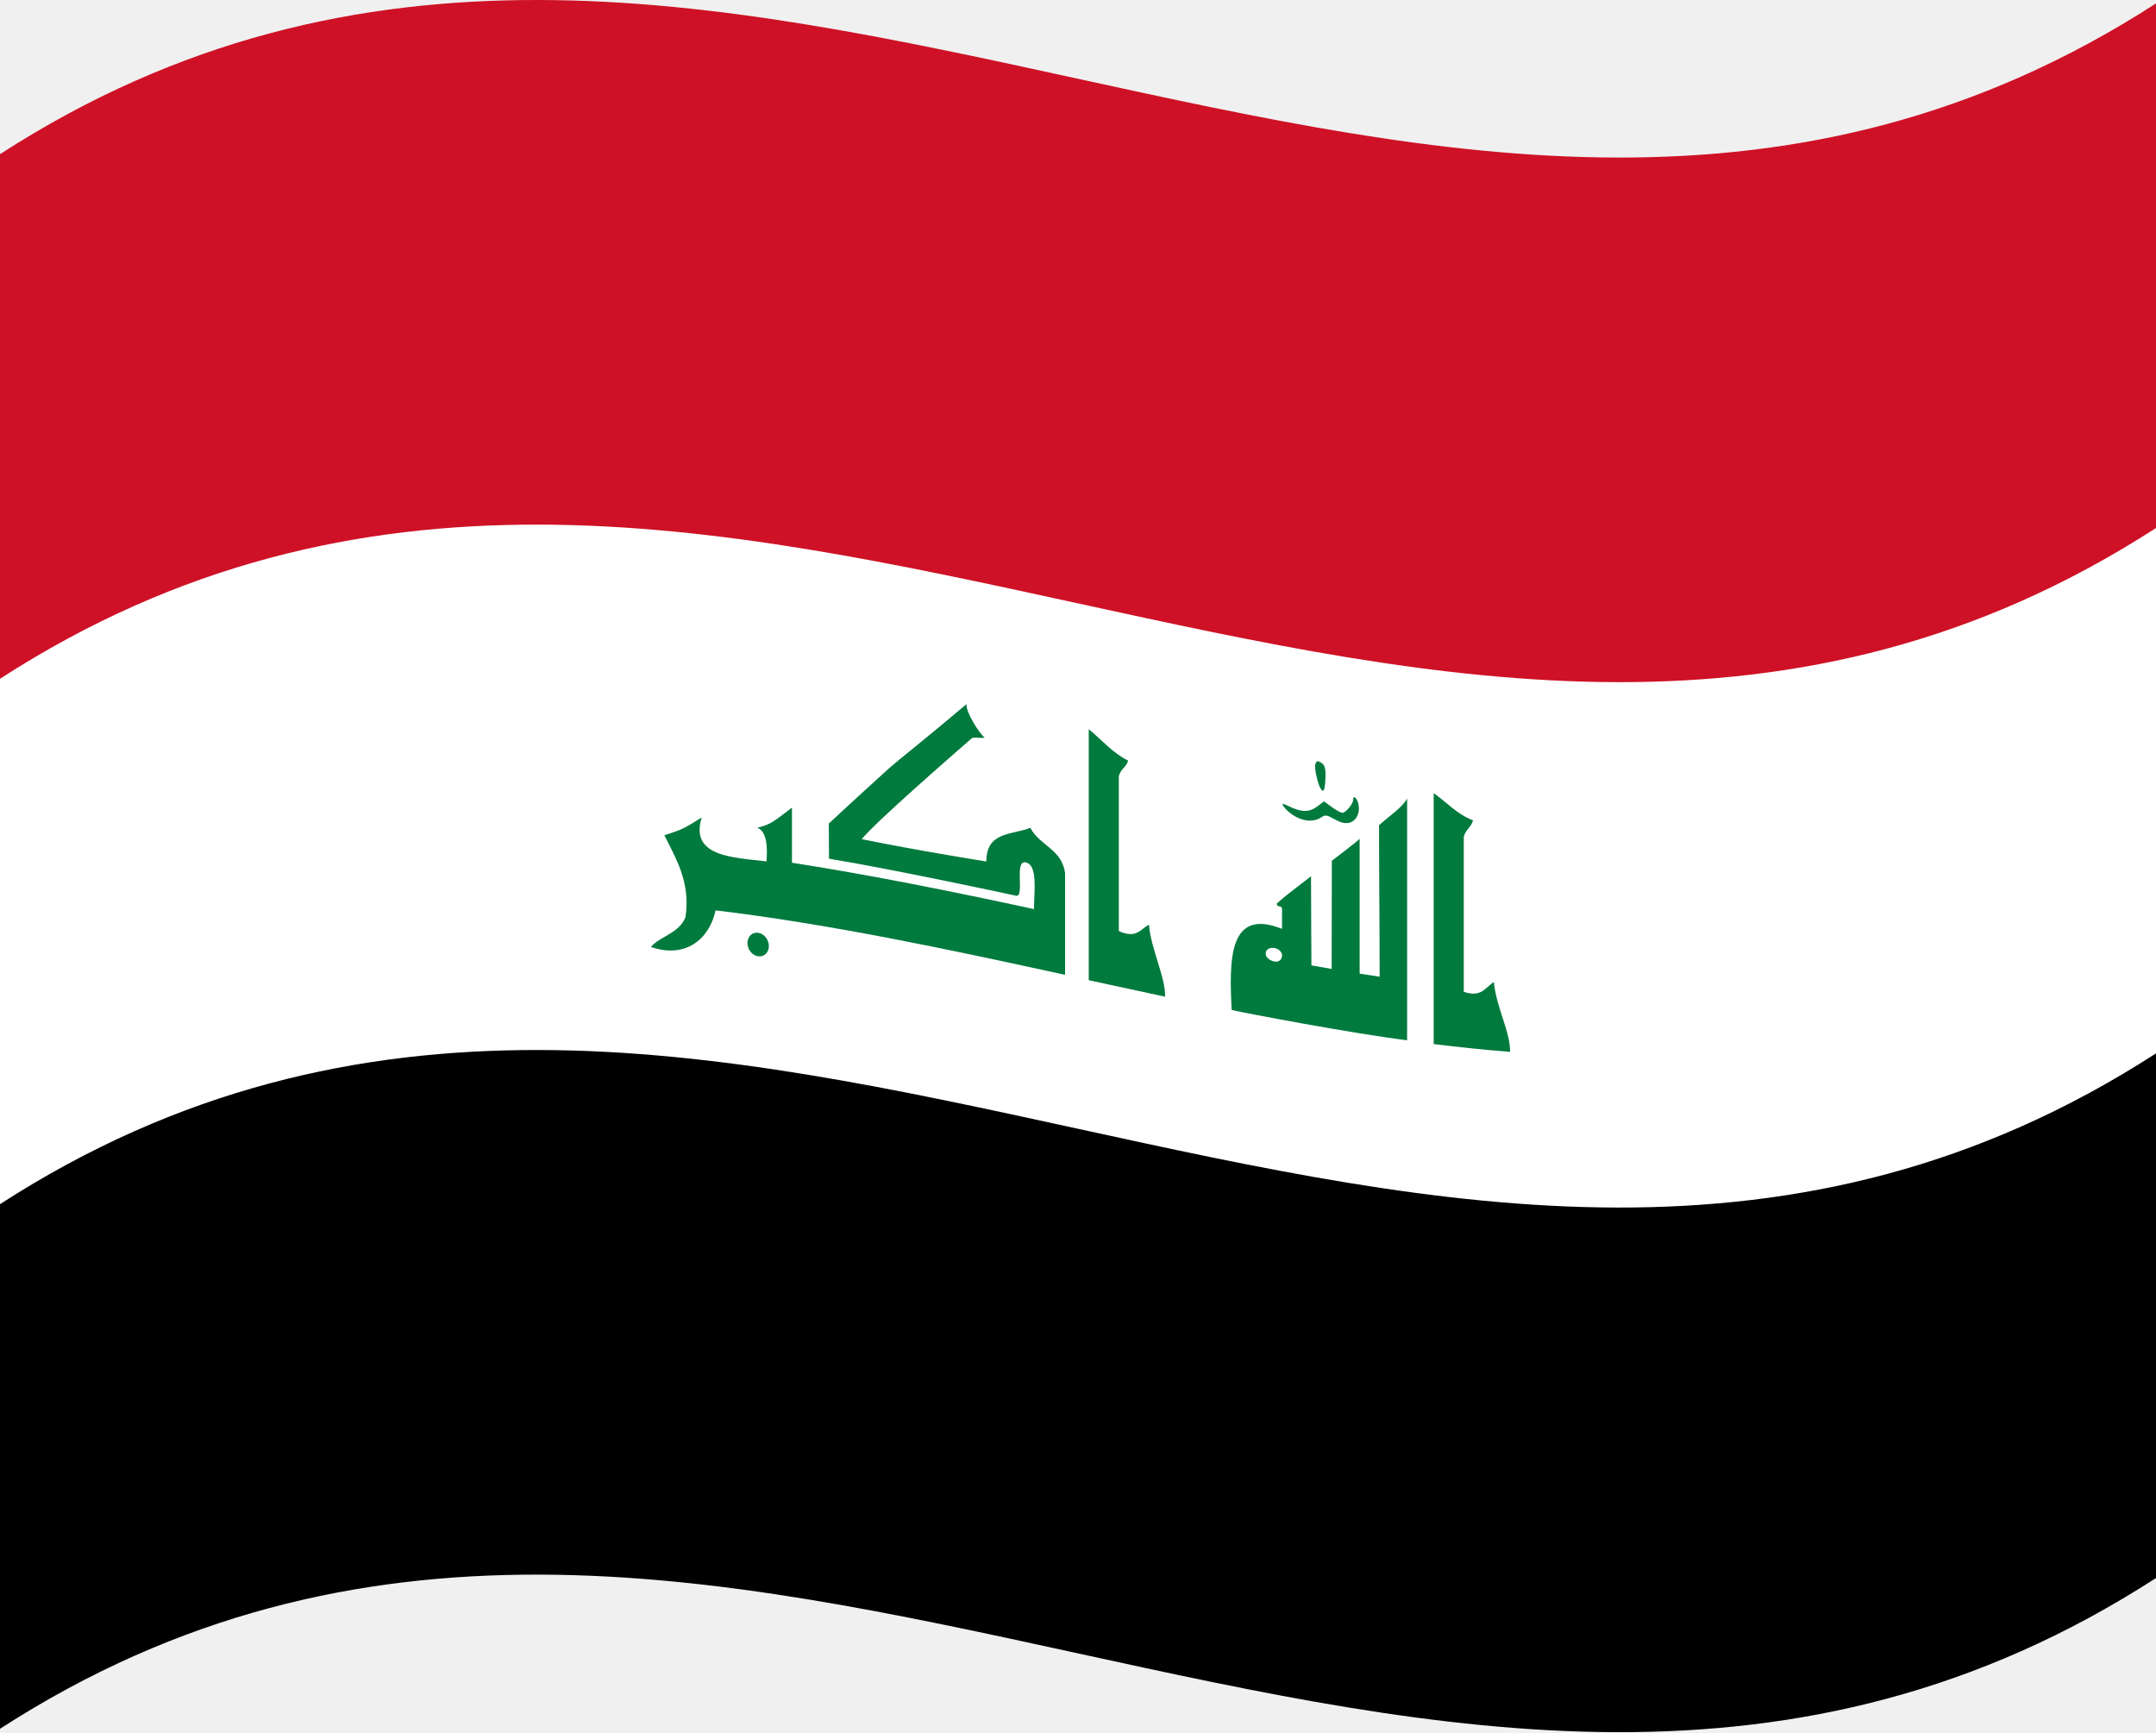
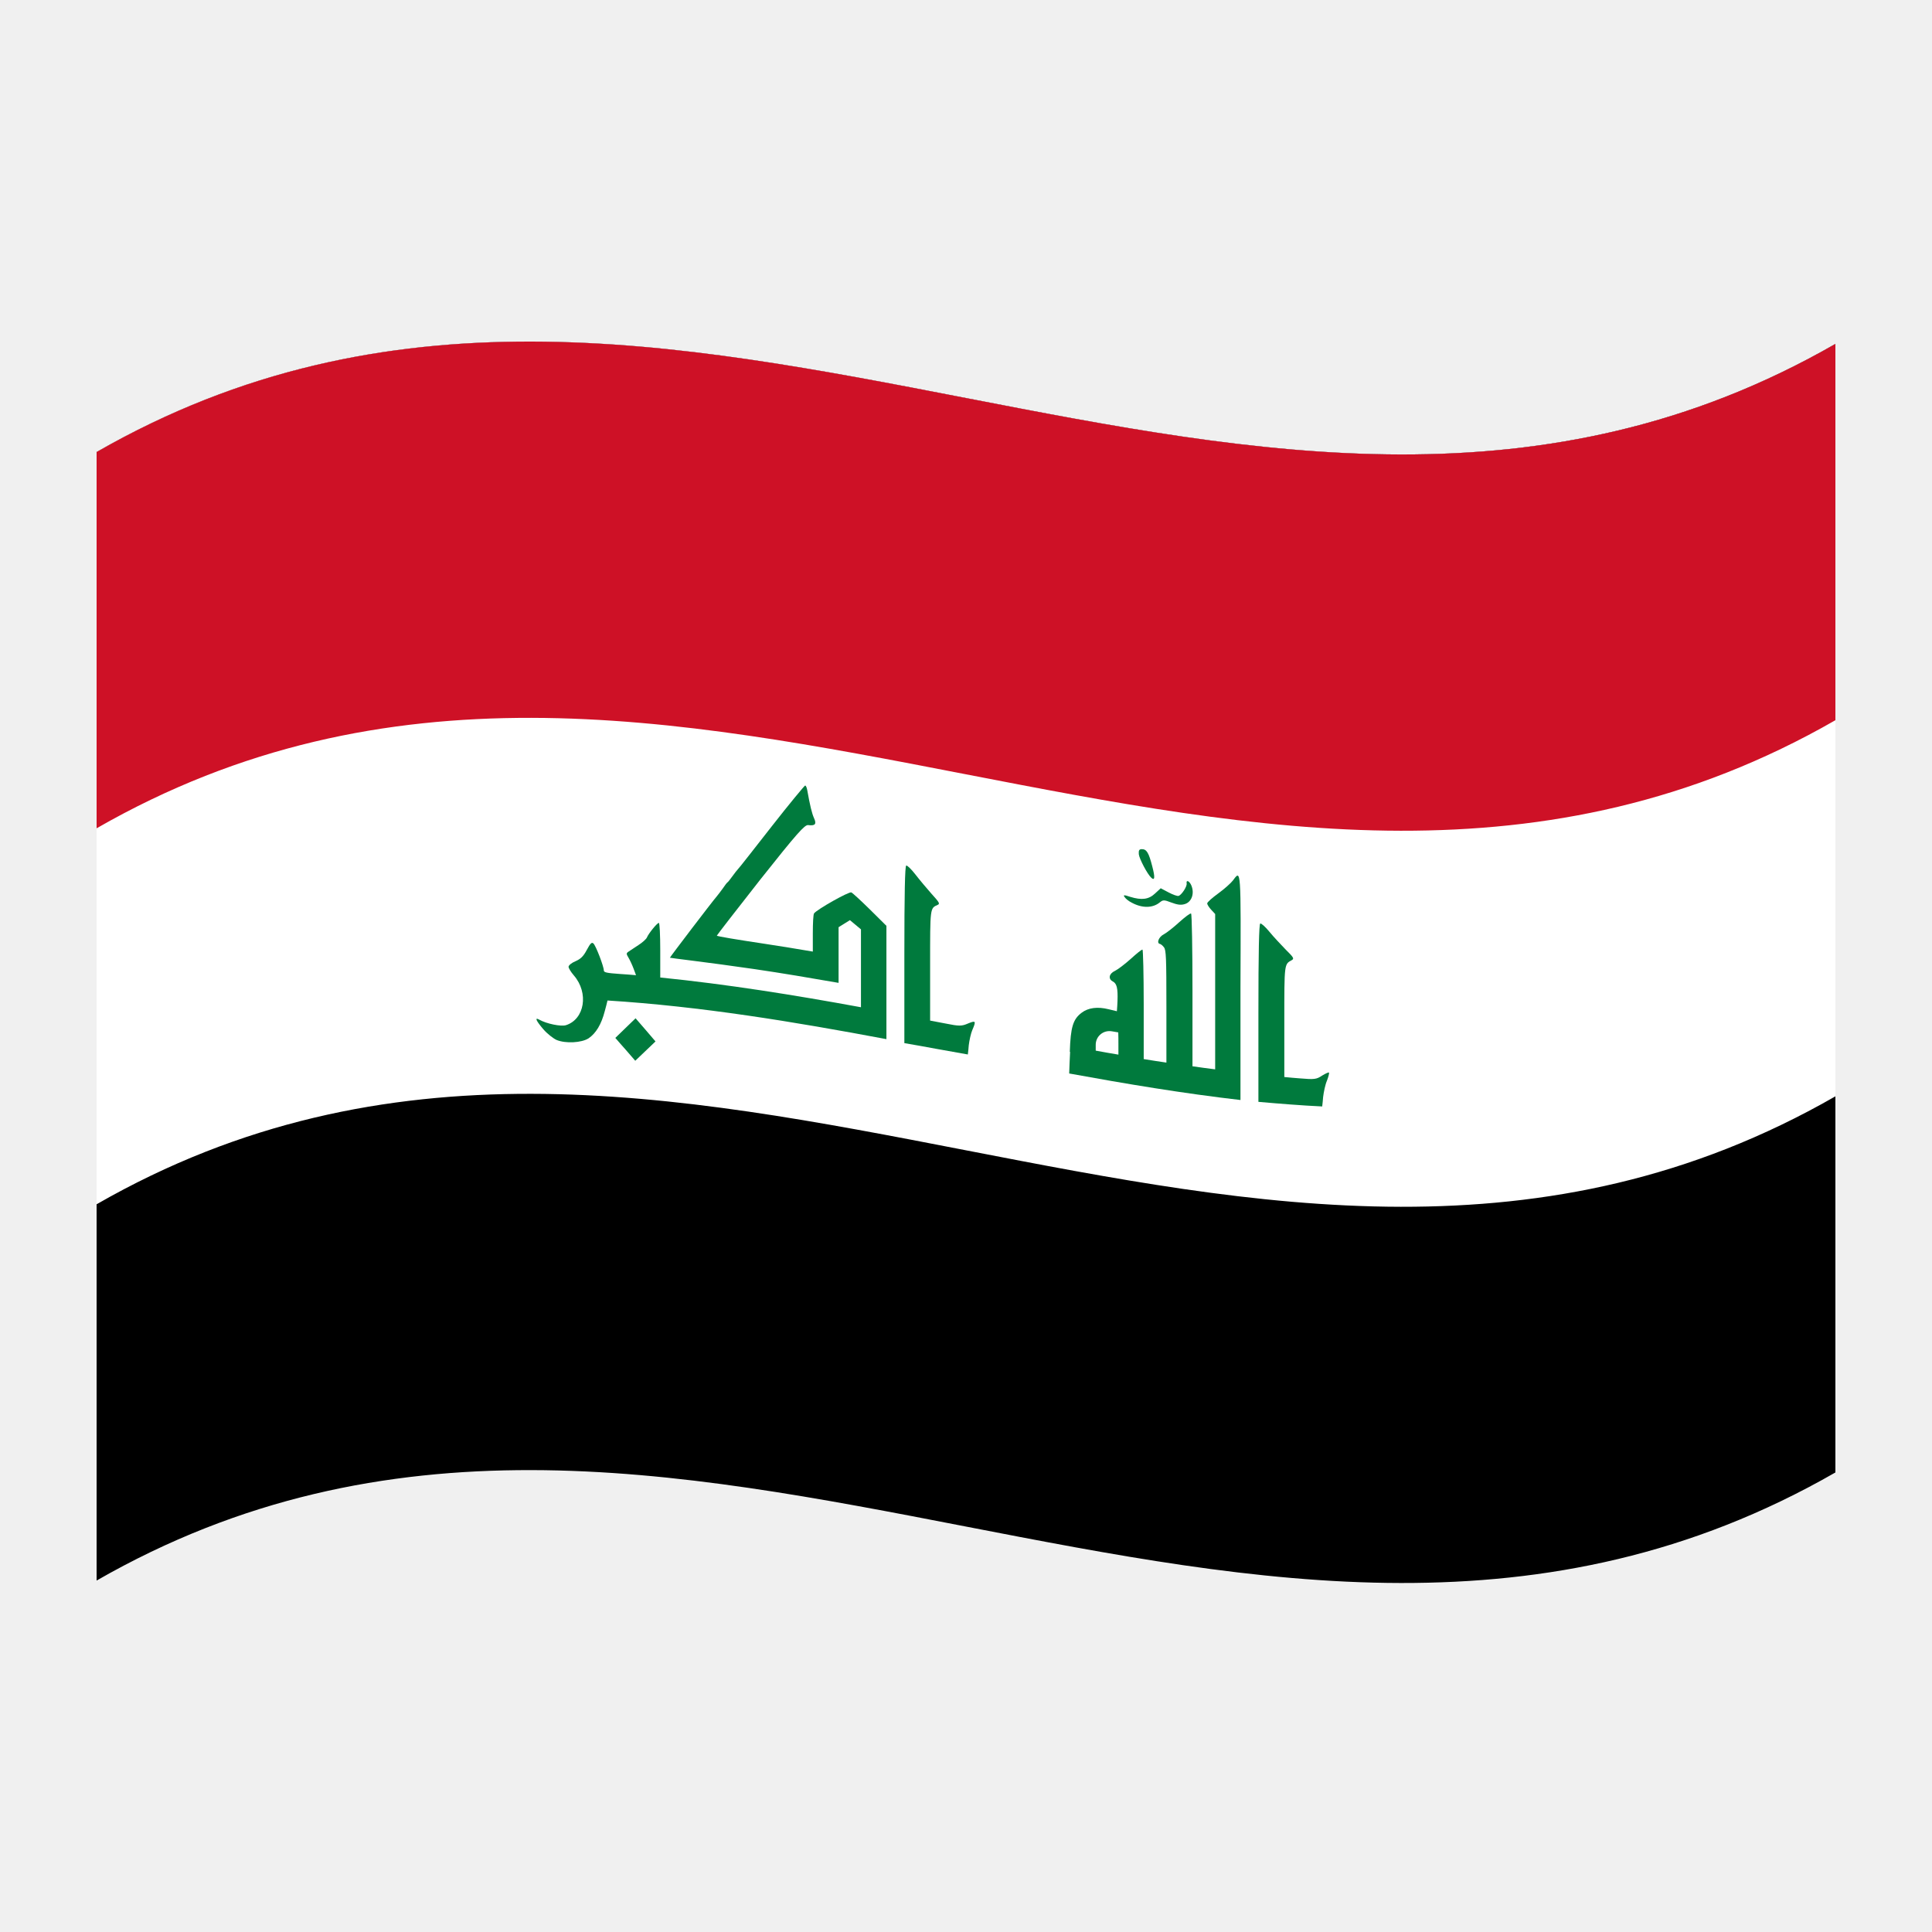
- <svg xmlns="http://www.w3.org/2000/svg" viewBox="0 0 1260 1012.04">
+ <svg xmlns="http://www.w3.org/2000/svg" version="1.1" id="Layer_1" x="0px" y="0px" viewBox="0 0 1260 1260" style="enable-background:new 0 0 1260 1260;" xml:space="preserve">
+   <style type="text/css">
+ 	.st0{fill:#FFFFFF;}
+ 	.st1{fill:#CE1126;}
+ 	.st2{fill:#007A3D;}
+ </style>
  <g>
-     <path d="M0,720.11C420,448.8,840,903.32,1260,632V291.92C840,563.23,420,108.72,0,380Z" style="fill: #fff" />
-     <path d="M1260,2C840,273.28,420-181.24,0,90.08V396.59c420-271.31,840,183.2,1260-88.1Z" style="fill: #ce1126" />
-     <path d="M0,703.56v306.52C420,738.76,840,1193.27,1260,922V615.46C840,886.76,420,432.25,0,703.56Z" />
-     <path d="M790.8,467.3c.14,2.08-4.1,7.35-6.14,7.6-.8.1-3.56-1.36-6.16-3.24l-4.72-3.44-4,3c-4.55,3.42-9.13,3.43-16.24,0-4-1.92-4.53-2-3.57-.32a20.24,20.24,0,0,0,4.28,4.33c6.21,4.7,13.11,5.54,18.07,2.24,2.21-1.47,3-1.36,7.37,1.07,3.59,2,5.78,2.59,8.15,2.3,4.86-.6,7.61-6.45,5.72-12.22C792.6,465.68,790.64,464.72,790.8,467.3Z" style="fill: #007a3d" />
-     <path d="M771.49,445.25c-1.6-.83-2.21-.56-2.8,1.27-.67,2.12,1.4,11.57,3.13,14.28,1.59,2.48,2.39,1.07,2.72-4.74C775,448.94,774.31,446.7,771.49,445.25Z" style="fill: #007a3d" />
-     <path d="M602.13,483.67c-10.31,4.24-25.71,1.88-25.69,19.68-22.42-3.64-48.94-8.17-72.84-13.06,8.07-10,52.27-48.4,64.37-59,2.17-.85,5.11.3,7.47-.36-3.48-2.72-11.17-15.27-10.6-19.55h0c-19.42,16.55-41.61,34.17-44.76,37.05C488.45,477.12,489,477,484.37,481.2c0,6.72.1,16.06.1,20.51,36.52,6,103.83,20.38,109.24,21.63s-1.23-21,5.73-19.49c7.28,1.57,4.84,17.24,4.85,27.31-46.59-10.11-95.82-20-141.45-27.1V471.85c-11.73,9.08-12.95,9.92-20.29,11.78,5.68,2,6.06,11.65,5.41,19.67-19.2-2.36-45.06-2.57-37.87-25.66-10.24,6.41-11.76,7.25-21.83,10.32,6.08,12.66,15.5,26.85,12.36,47.9-3.73,9.36-14.12,10.79-20.3,17.36,20,7.11,34.28-4.36,37.88-21.32,67.63,8.12,136.62,22.9,204.25,37.65,0-17.93,0-42.77,0-59.25C620.76,496.16,607.44,494,602.13,483.67Z" style="fill: #007a3d" />
-     <polygon points="837.87 463.37 837.87 463.37 837.87 463.37 837.87 463.37" style="fill: #007a3d" />
-     <path d="M855.44,579.46V489.11c.9-4.36,4.34-5.67,5.43-9.8-9.34-3.58-15.38-10.51-23-15.94q0,73.33,0,146.64,22.32,2.78,44.63,4.57c.3-11.32-8.11-26.19-9.46-40.79C868.06,576.78,865.87,583.08,855.44,579.46Z" style="fill: #007a3d" />
-     <path d="M805.92,482.17c0,27.92.36,58.45.36,88.49q-5.84-.87-11.69-1.79V490c0,.61-16.24,12.95-16.24,12.92h0c0,2-.1,63.21-.11,63.2-2.15-.36-8.54-1.48-11.82-2.07,0,0-.25-36.6-.24-52.09-13.42,10.44-15.1,11.47-20,16,.4,2.73,2.11.52,3.06,2.74v12c-31.2-12.47-30.94,17.76-29.43,47.42,8.12,1.83,69.58,13.55,102.53,17.69V466.54C820,471.49,810.67,477.69,805.92,482.17Zm-66,76.24c-1.76-6,8.06-6,9.32-.77C749.54,563.79,742.07,562.44,739.87,558.41Z" style="fill: #007a3d" />
-     <path d="M443.08,545c-3.46-.49-6.26,2.2-6.26,6s2.8,7.24,6.26,7.73,6.26-2.16,6.26-5.95S446.53,545.45,443.08,545Z" style="fill: #007a3d" />
-     <path d="M653.86,544V453.59c.9-4.26,4.34-5.2,5.42-9.19-9.33-4.64-15.37-12.18-23-18.33V572.7q22.32,4.88,44.63,9.64c.3-11.29-8.11-27.25-9.46-42C666.48,542.71,664.29,548.72,653.86,544Z" style="fill: #007a3d" />
+     <path d="M63,294.8c0,245.4,0,490.6,0,736c378-217,756,146.6,1134-70.5c0-245.4,0-490.6,0-736C819,441.4,441,77.8,63,294.8z" />
+     <path class="st0" d="M63,294.8c0,163.5,0,327.1,0,490.6C441,568.4,819,932,1197,715c0-163.5,0-327.1,0-490.6   C819,441.4,441,77.8,63,294.8z" />
+     <path class="st1" d="M63,294.8c0,81.8,0,163.5,0,245.4c378-217,756,146.6,1134-70.5c0-81.8,0-163.5,0-245.4   C819,441.4,441,77.8,63,294.8z" />
+     <path class="st2" d="M414.5,664.1c-2.2,2.1-4.4,4.2-6.6,6.4c-2.2,2.2-4.4,4.2-6.6,6.4c2.2,2.5,4.3,5,6.5,7.4l0,0   c2.2,2.5,4.3,5,6.5,7.5c2.2-2.1,4.4-4.2,6.6-6.3c2.2-2.1,4.4-4.2,6.6-6.3c-2.2-2.6-4.3-5-6.5-7.6   C418.8,669.1,416.6,666.6,414.5,664.1z" />
+     <path class="st2" d="M363.1,678.6L363.1,678.6L363.1,678.6L363.1,678.6z" />
+     <path class="st2" d="M631.3,667.5c-4.1,1.8-5.8,1.8-14.7,0c-3.3-0.6-6.7-1.3-10-1.9c0-12,0-24,0-35.9c0-38.2-0.1-37.3,5-39.6   c1.5-0.7,1-1.6-4-7.1c-3.1-3.5-7.9-9.2-10.6-12.7c-2.7-3.5-5.4-6.1-6-5.8c-0.8,0.4-1.2,17.9-1.2,58.2c0,19.2,0,38.4,0,57.6   c6.9,1.2,13.8,2.4,20.7,3.7c6.9,1.2,13.8,2.5,20.7,3.7c0.2-2,0.5-4,0.6-6c0.4-3.3,1.4-7.8,2.3-9.9   C636.7,665.8,636.4,665.4,631.3,667.5z" />
+     <path class="st2" d="M555.2,582c-1.4-0.7-22.3,11-24.3,13.7c-0.5,0.6-0.8,6.4-0.8,13c0,4,0,7.9,0,11.9c-10.5-1.8-21-3.5-31.5-5.1   c-17.4-2.6-31.3-4.9-31.1-5.3c0.2-0.5,13.1-17.2,28.6-36.9c23.7-29.9,28.7-35.4,30.9-35.2c4.6,0.6,5.7-0.6,3.9-4.5   c-1.4-3.1-2.7-8.5-4.4-18.1c-0.3-1.8-0.9-3.2-1.4-3.2c-0.4,0-10.2,11.8-21.7,26.5c-11.5,14.7-21.4,27.4-22.1,28   c-0.6,0.6-2.2,2.7-3.6,4.6c-1.4,1.9-2.8,3.8-3.2,4c-0.4,0.2-1.8,2.1-3.1,4c-1.4,1.9-3.1,4.2-3.8,5c-3.3,3.8-30.7,39.8-30.7,40.2   c0,0.2,24.8,3,55,7.4c18.4,2.7,36.6,5.8,55,9c0-12.1,0-24.2,0-36.3c1.3-0.8,2.4-1.5,3.7-2.3c1.3-0.8,2.4-1.5,3.7-2.3   c1.2,1,2.4,2,3.6,3s2.4,2,3.6,3c0,17,0,33.9,0,50.8c-43.6-8-87.3-15-130.9-19.4c0-5.9,0-11.8,0-17.8c0-9.8-0.4-17.8-0.9-17.8   c-1.1-0.1-6.8,7-7.8,9.5c-0.4,1-2.9,3.3-5.6,5c-2.7,1.8-5.6,3.7-6.5,4.3c-1.4,1-1.4,1.4,0.1,3.9c0.9,1.5,2.4,4.7,3.3,7.1   c0.5,1.4,1.1,2.9,1.6,4.3c-3.5-0.3-7-0.6-10.5-0.8c-8.6-0.6-10.5-1-10.5-2.3c0-2.6-5.2-16.2-6.8-17.6c-1.1-1-2-0.1-4.3,4.2   c-2.2,4.2-4,5.9-7.4,7.4c-2.5,1-4.5,2.7-4.5,3.6s1.5,3.4,3.5,5.7c9.8,11.4,7,28.5-5.2,32.4c-3.3,1-12.6-0.9-17.4-3.6   c-3.2-1.8-2.1,0.7,2.6,6.2c2.5,2.9,6.3,5.9,8.6,7c6,2.5,16.3,1.9,20.9-1c4.9-3.3,8.4-9.2,10.6-17.7c0.6-2.3,1.3-4.7,1.8-7   c60.7,3.8,121.3,13.8,181.9,25.2c0-24.6,0-49.3,0-73.9c-3.6-3.5-7.2-7.1-10.7-10.6C561.6,587.5,556.1,582.4,555.2,582z" />
+     <path class="st2" d="M738.1,588.7C738.1,588.7,738.1,588.8,738.1,588.7c6.8,3.7,13.7,3.6,18.3-0.2c2.1-1.7,2.8-1.7,7.5,0.1   c3.8,1.4,6,1.8,8.5,1.1c4.8-1.2,6.9-7.2,4.4-12.6c-1.3-2.7-3.3-3.4-2.9-1c0.4,2-3.3,7.6-5.3,8.2c-0.8,0.2-3.7-0.8-6.5-2.3   c-1.7-0.9-3.4-1.8-5.1-2.7c-1.3,1.1-2.4,2.3-3.7,3.4c-4.1,3.9-8.7,4.5-16.2,2.2c-4.1-1.4-4.8-1.3-3.6,0.2   C734.1,586.1,736.2,587.8,738.1,588.7z" />
+     <path class="st2" d="M750.9,572.5L750.9,572.5c2.2,2,2.5-0.2,0.6-7.4c-2.3-9-3.7-11.3-6.8-11.3c-1.7,0-2.2,0.7-2,3.3   C743,560,748.3,570.2,750.9,572.5z" />
+     <path class="st2" d="M804.1,574.2c-1.3,1.7-5.5,5.5-9.5,8.4c-4,2.9-7.3,5.8-7.3,6.6c0,0.7,1.2,2.6,2.6,4.1c0.9,1,1.7,1.8,2.6,2.8   c0,33.8,0,67.5,0,101.3c-5-0.6-9.8-1.3-14.8-2c0-16.5,0-33,0-49.4c0-27.2-0.4-49.8-0.9-50.2c-0.5-0.4-3.9,2.2-7.7,5.6   c-3.7,3.4-8.3,7-10.2,8c-3.2,1.6-4.8,5.8-2.4,6.2c0.5,0.1,1.7,1,2.6,2.2c1.4,1.8,1.6,6.8,1.6,38.6c0,12.2,0,24.4,0,36.6   c-5-0.7-9.8-1.5-14.8-2.3c0-11.8,0-23.8,0-35.6c0-19.6-0.4-35.7-0.8-35.8c-0.5-0.1-3.9,2.6-7.7,6.1c-3.8,3.4-8.4,6.9-10.3,7.8   c-3.9,1.8-4.5,5.3-1.3,6.9c2.6,1.4,3.3,4.5,3,12.8c-0.1,2.2-0.2,4.4-0.4,6.6c-1.8-0.4-3.6-0.9-5.4-1.3c-7.2-1.8-13.3-1-17.6,2.3   c-5.6,4.2-7.2,9.4-7.7,25.5c0.1,0,0.1,0,0.2,0c-0.2,4.7-0.5,9.4-0.6,14.1c37.3,6.8,74.4,13,111.7,17.3c0-24.3,0-48.6,0-72.9   C809.3,565.7,809.4,567,804.1,574.2z M729.4,680.6L729.4,680.6c0,2.4,0,4.8,0,7.2c-5-0.8-9.8-1.7-14.8-2.6c0-1.3,0-2.6,0-3.8   c0-5.6,5-9.8,10.6-8.8c1.4,0.2,2.8,0.5,4.1,0.7C729.4,675.8,729.4,678.2,729.4,680.6z" />
+     <path class="st2" d="M862.2,701.5c-3.6,2.4-5,2.6-14.3,1.8c-3.4-0.2-6.8-0.6-10.3-0.9c0-12,0-24.1,0-36.1c0-38.4-0.1-37.4,5-40.2   c1.5-0.9,1-1.8-4-6.7c-3.1-3.2-8-8.4-10.7-11.7c-2.7-3.3-5.4-5.7-6-5.4c-0.8,0.4-1.2,18.1-1.2,58.5l0,0c0,19.3,0,38.6,0,57.8   c6.9,0.6,13.9,1.2,20.8,1.7c6.9,0.5,13.9,1,20.8,1.3c0.2-2,0.5-4.1,0.6-6.1c0.4-3.4,1.4-8.2,2.5-10.7c1-2.6,1.6-5,1.3-5.3   C866.5,699.2,864.5,700.1,862.2,701.5z" />
  </g>
</svg>
